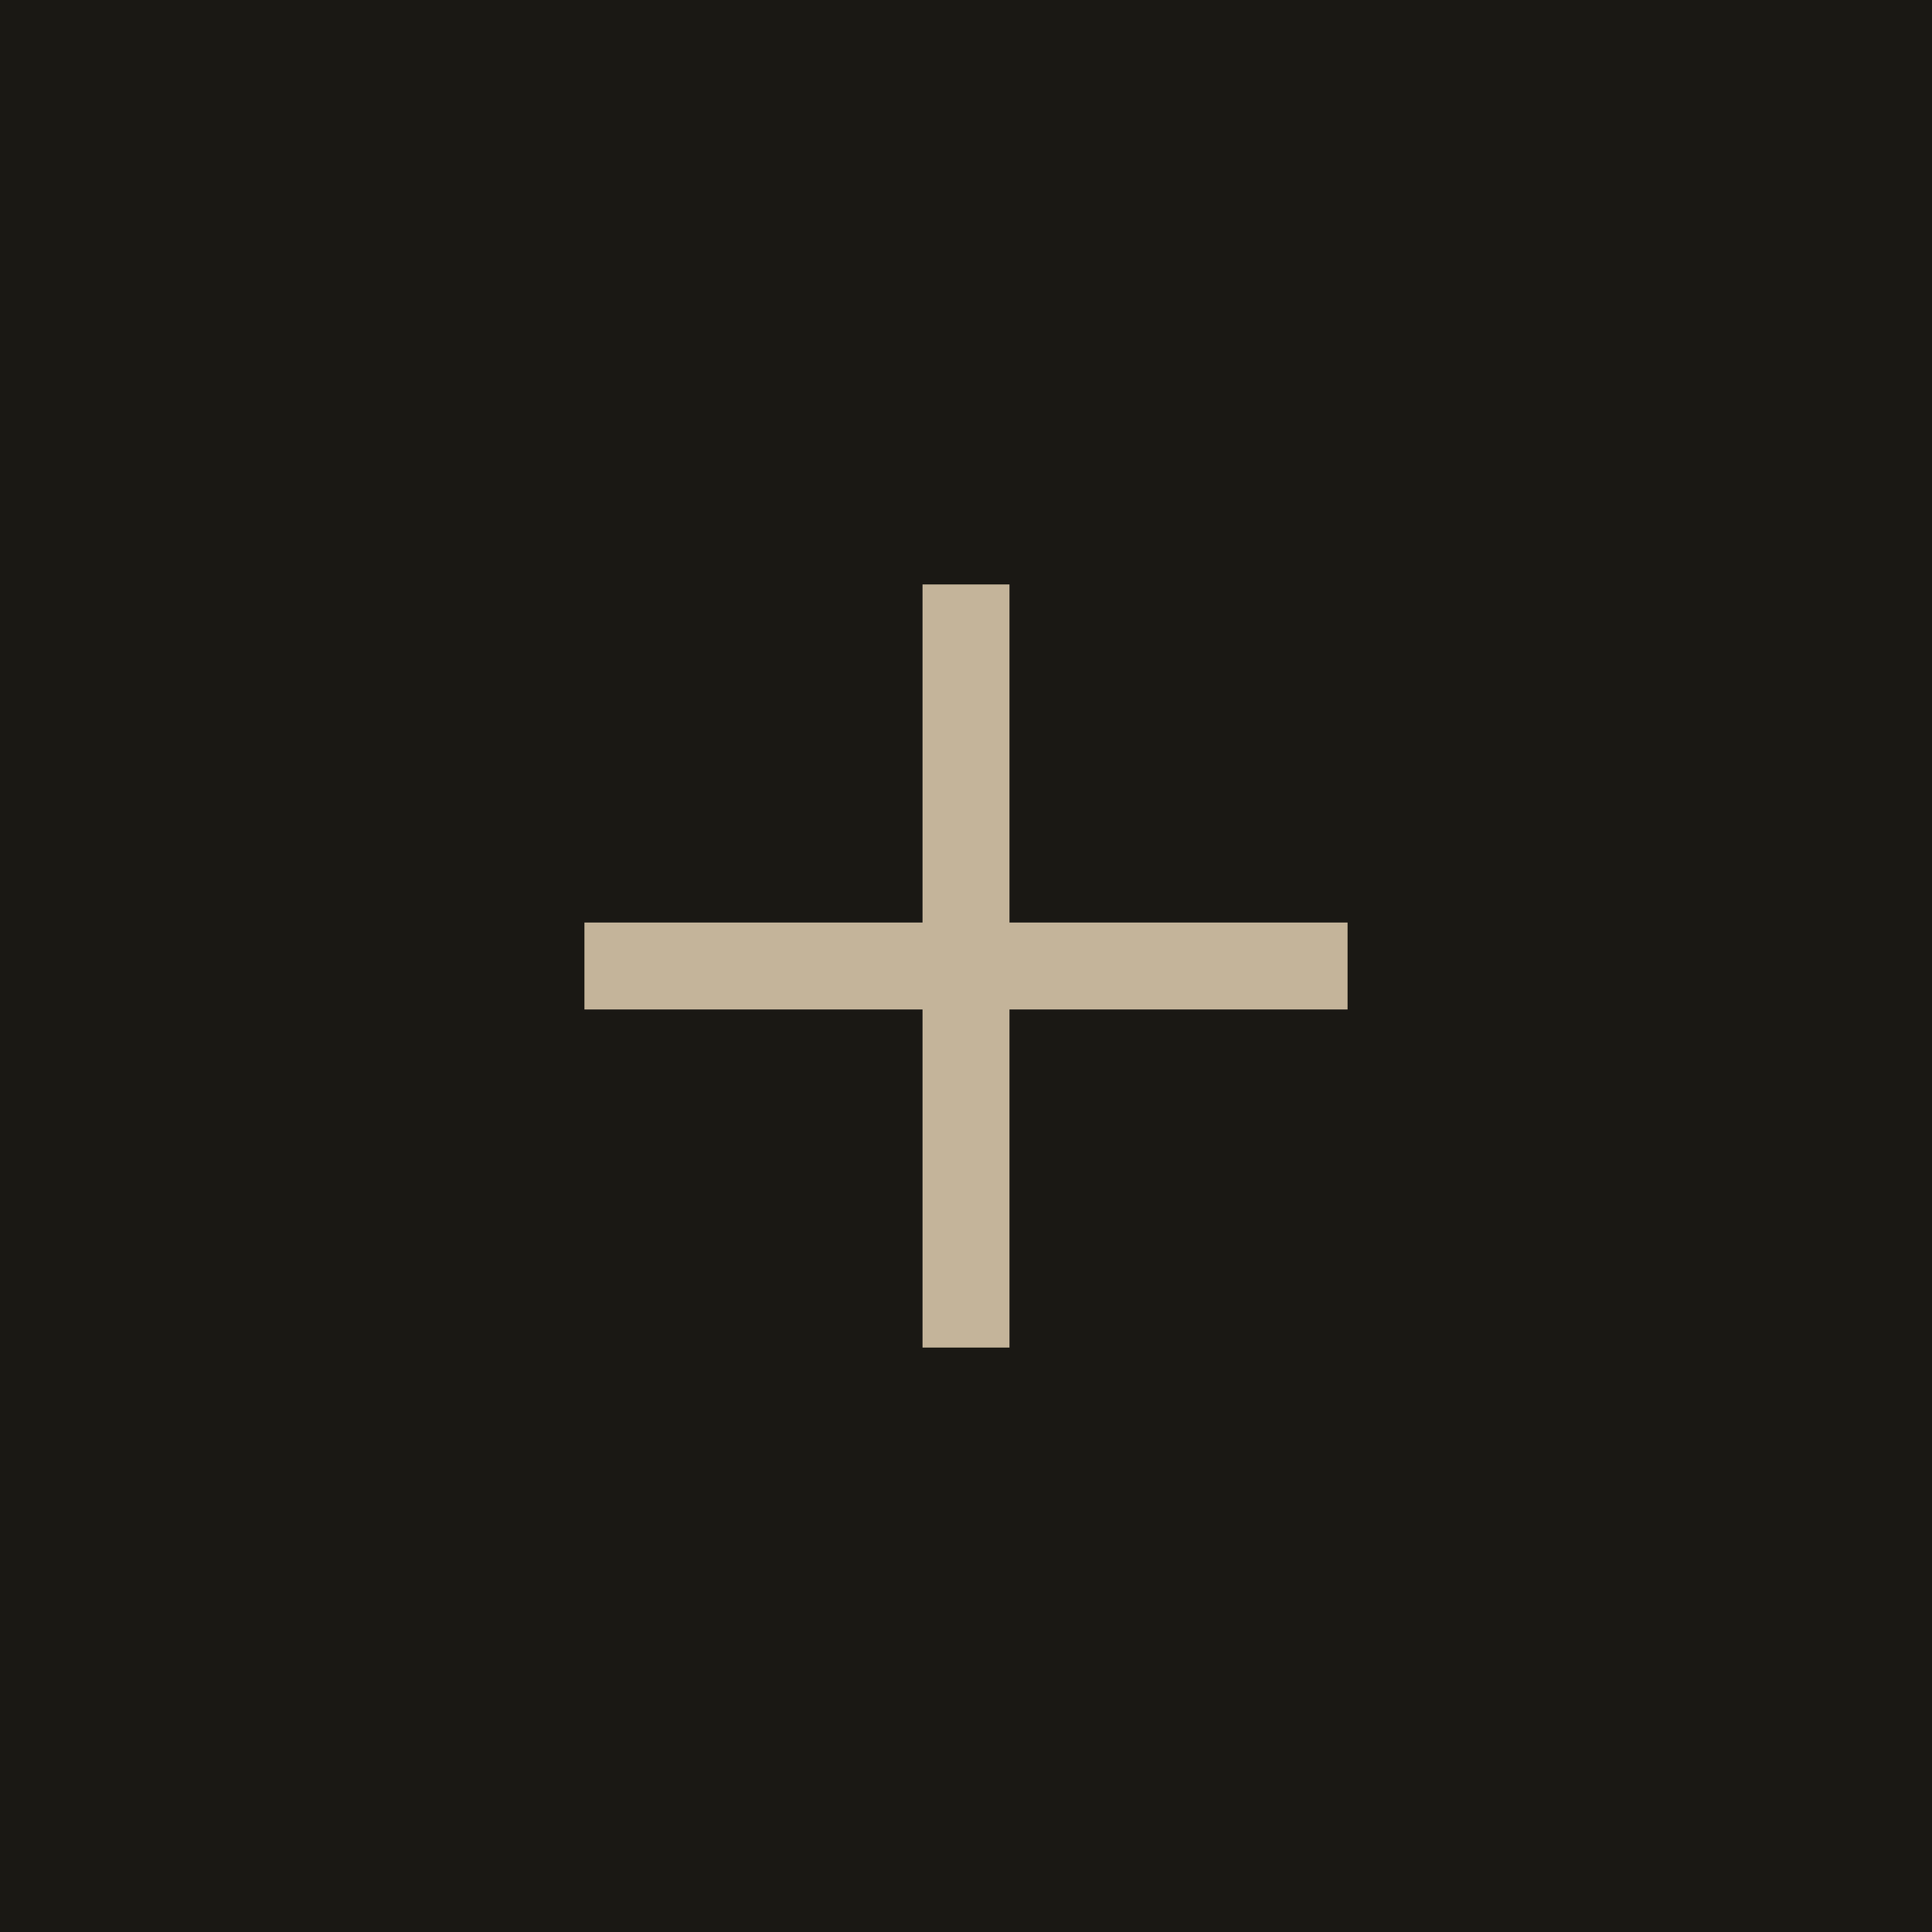
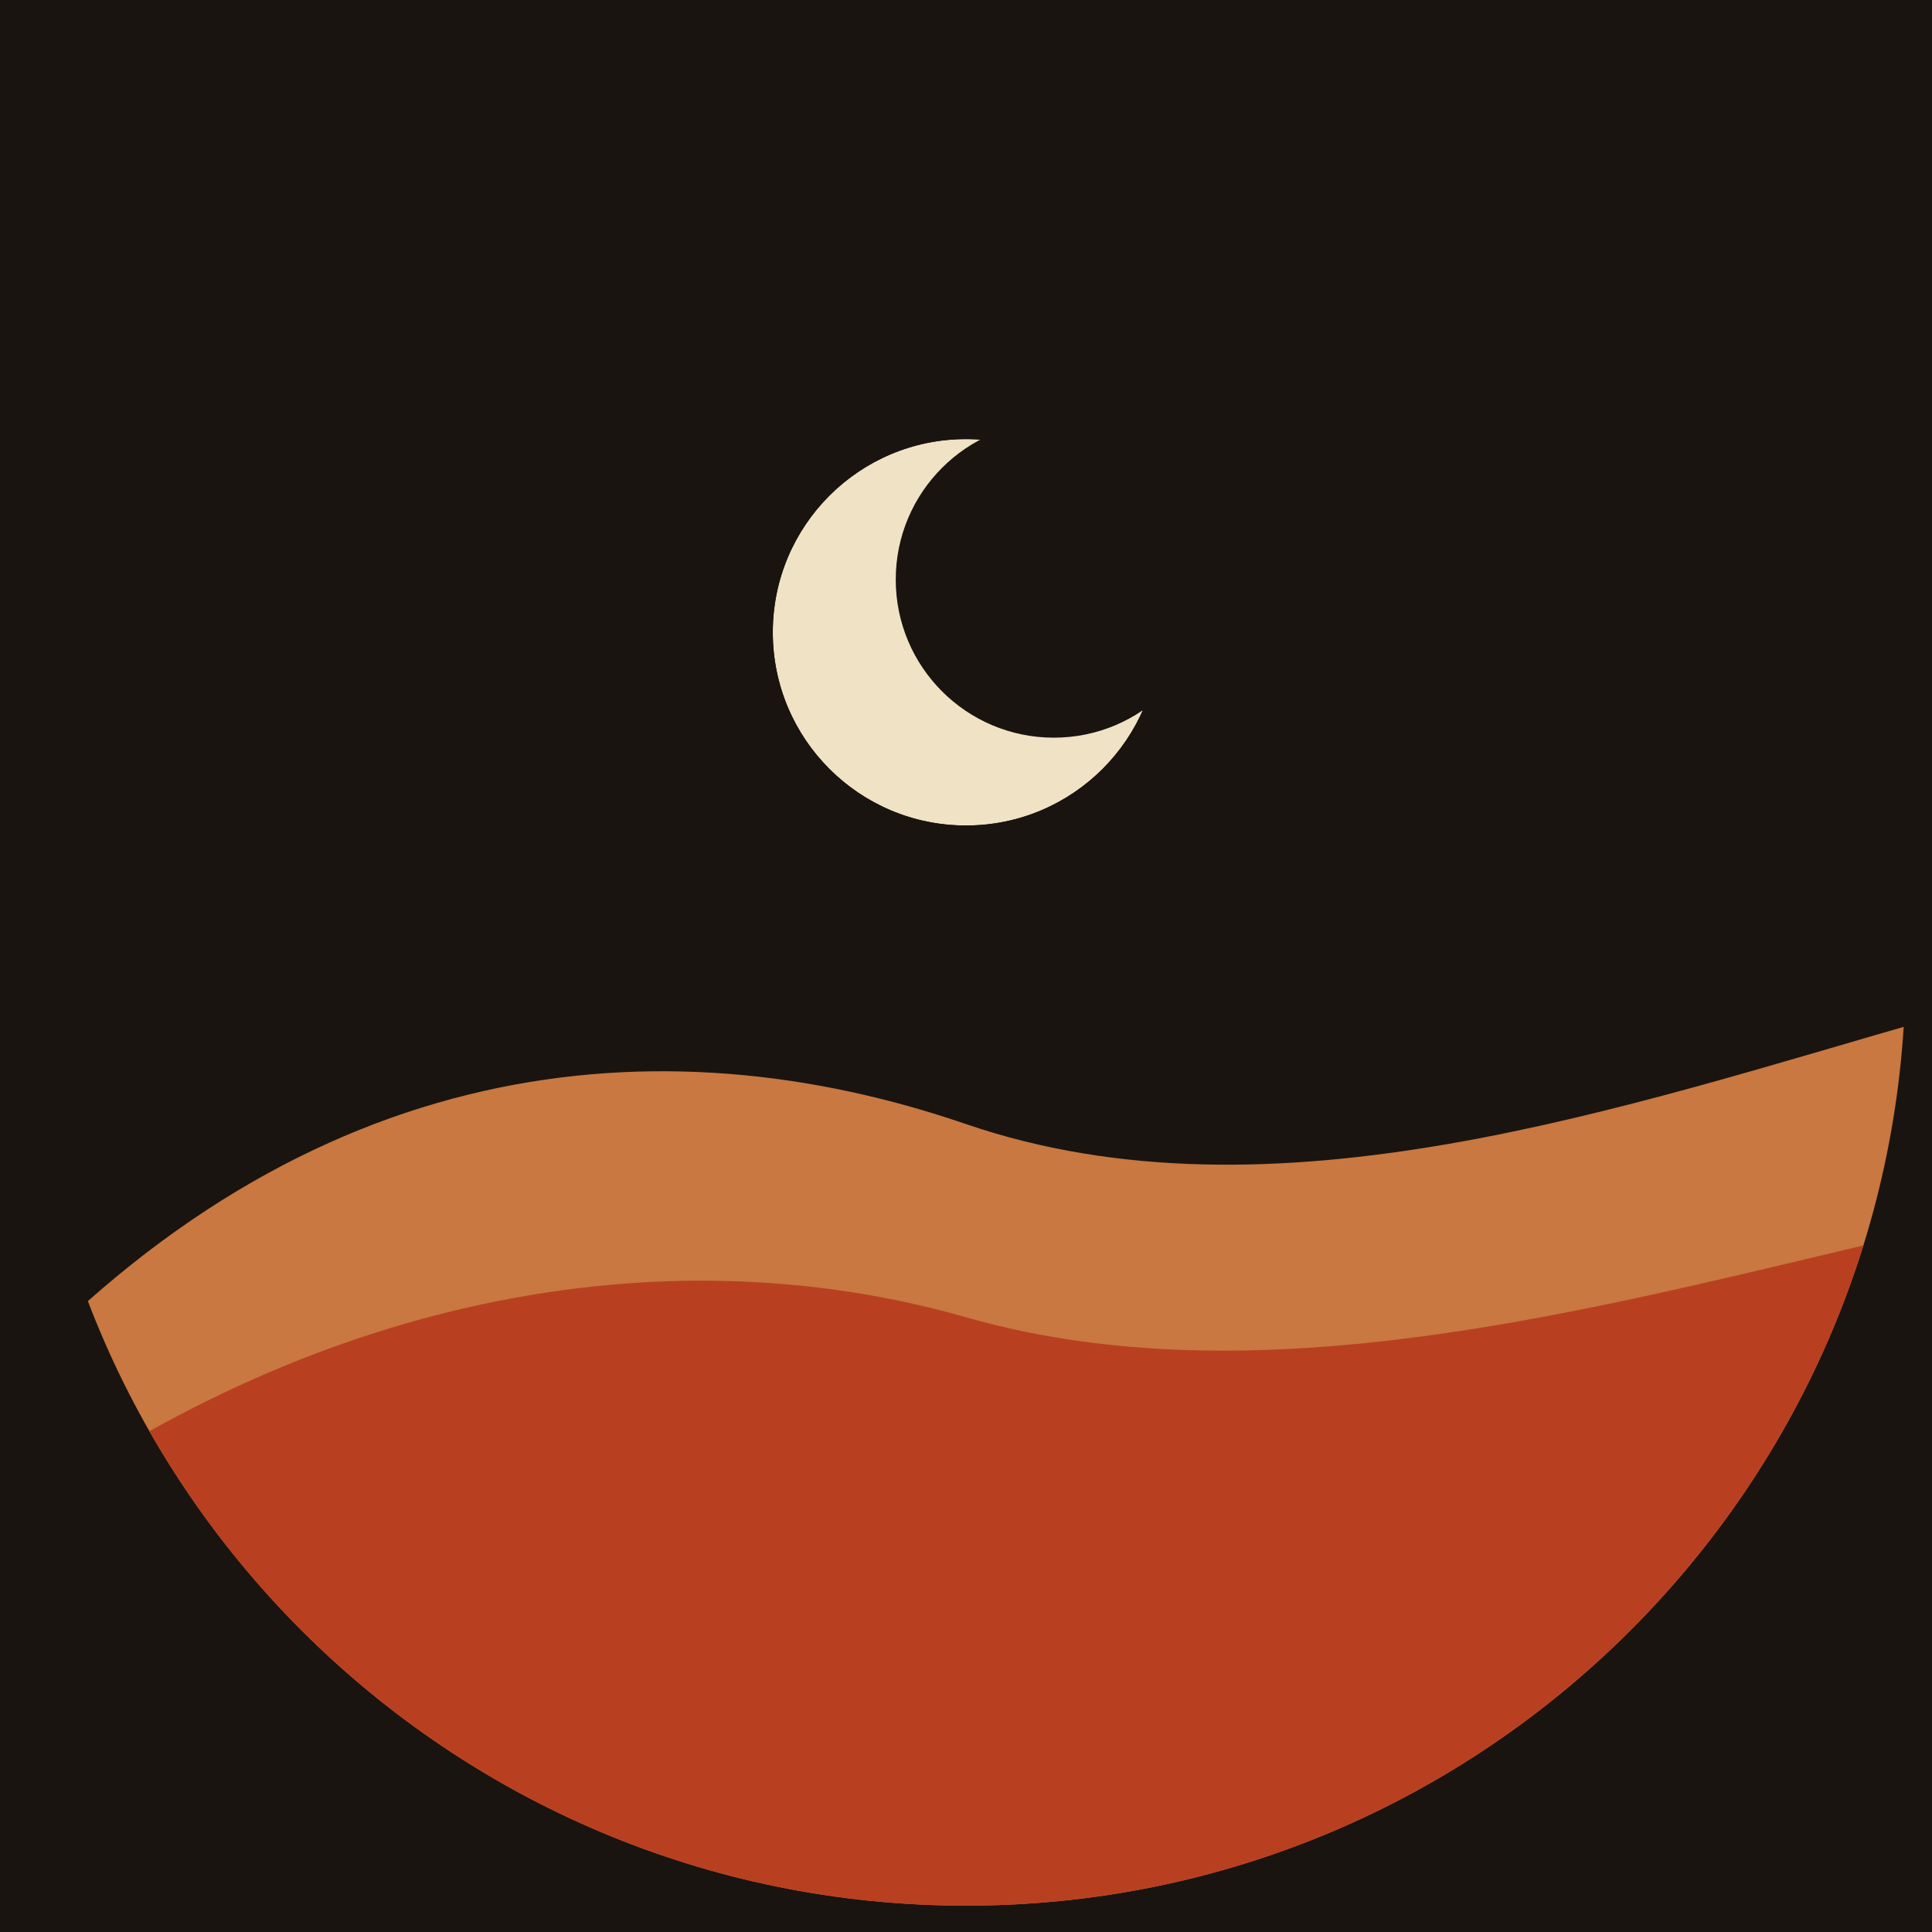
- <svg xmlns="http://www.w3.org/2000/svg" width="400" height="400" viewBox="0 0 400 400">
-   <rect width="400" height="400" fill="#1A1814" />
-   <line x1="200" y1="130" x2="200" y2="270" stroke="#C4B49A" stroke-width="18" stroke-linecap="square" />
-   <line x1="130" y1="200" x2="270" y2="200" stroke="#C4B49A" stroke-width="18" stroke-linecap="square" />
+ <svg xmlns="http://www.w3.org/2000/svg" width="400" height="400" viewBox="0 0 220 220">
+   <defs>
+     <clipPath id="c">
+       <circle cx="110" cy="110" r="107" />
+     </clipPath>
+     <mask id="m">
+       <circle cx="110" cy="72" r="22" fill="white" />
+       <circle cx="120" cy="66" r="18" fill="black" />
+     </mask>
+   </defs>
+   <rect width="220" height="220" fill="#1A1410" />
+   <g clip-path="url(#c)">
+     <circle cx="110" cy="110" r="107" fill="#1A1410" />
+     <path d="M 0,158 C 35,120 75,116 110,128 C 145,140 185,126 220,116 L 220,220 L 0,220 Z" fill="#C87840" />
+     <path d="M 0,174 C 35,148 75,140 110,150 C 145,160 185,148 220,140 L 220,220 L 0,220 Z" fill="#B84020" />
+     <circle cx="110" cy="72" r="22" fill="#F0E2C4" mask="url(#m)" />
+   </g>
</svg>
